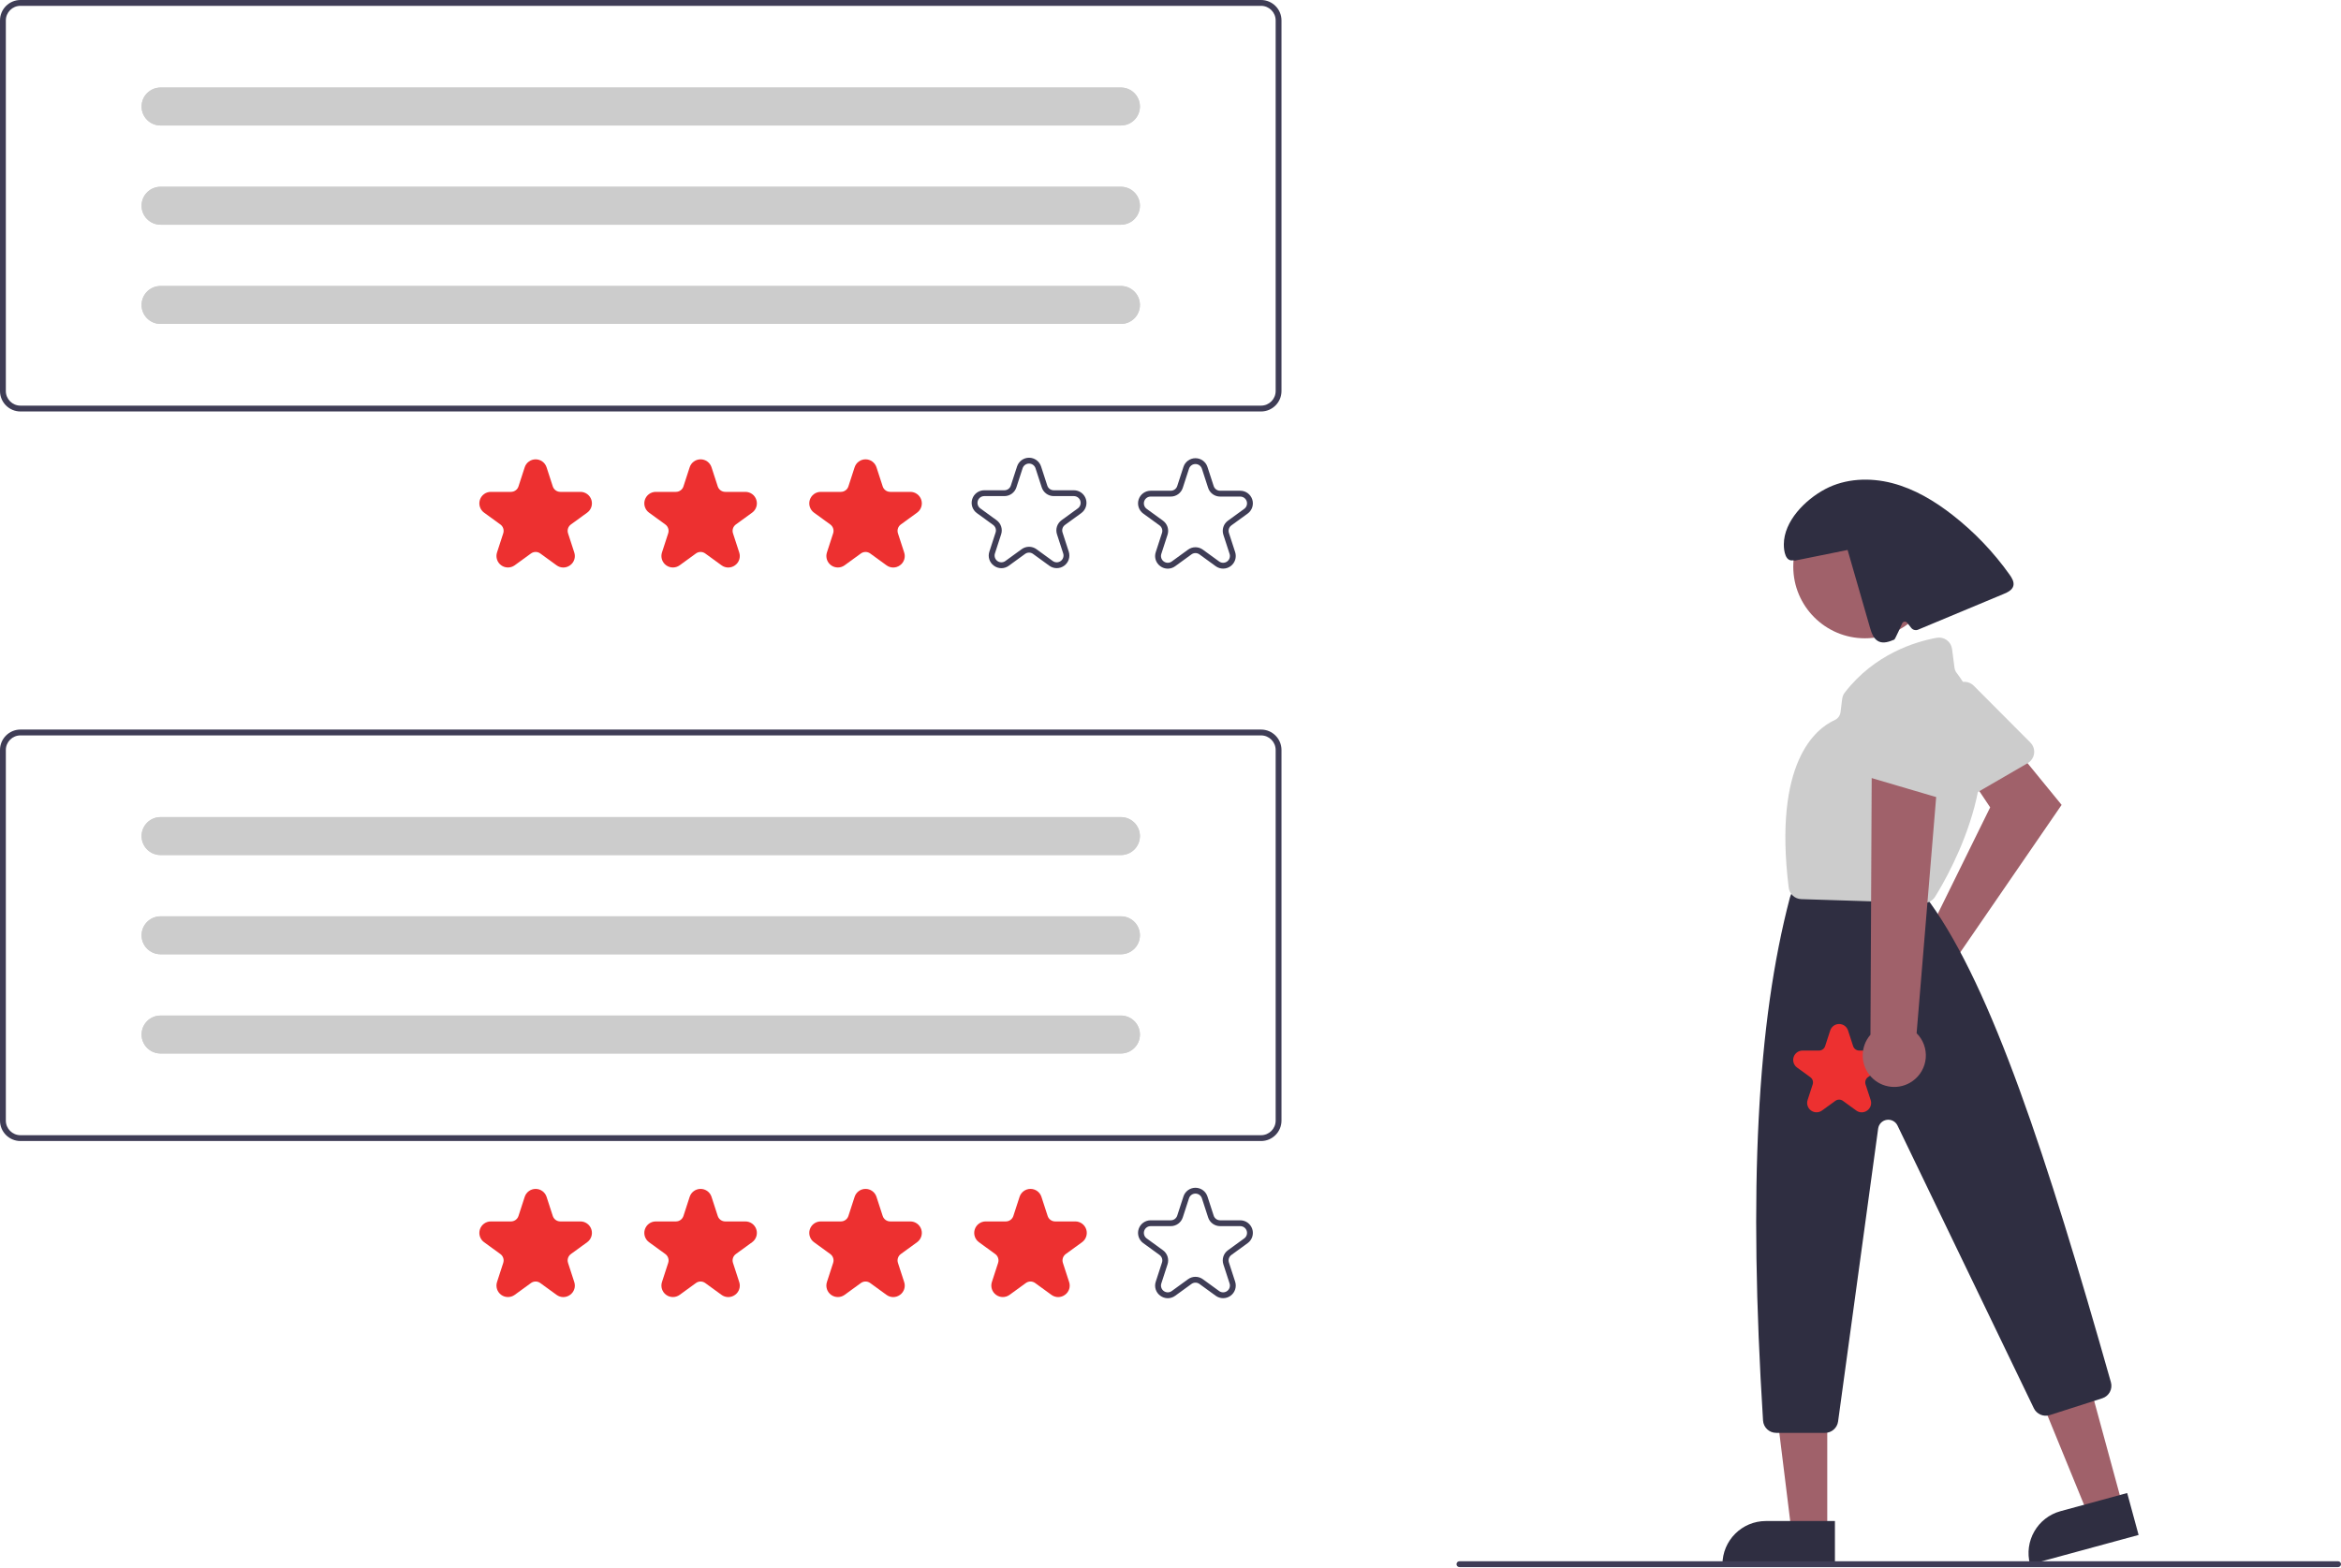
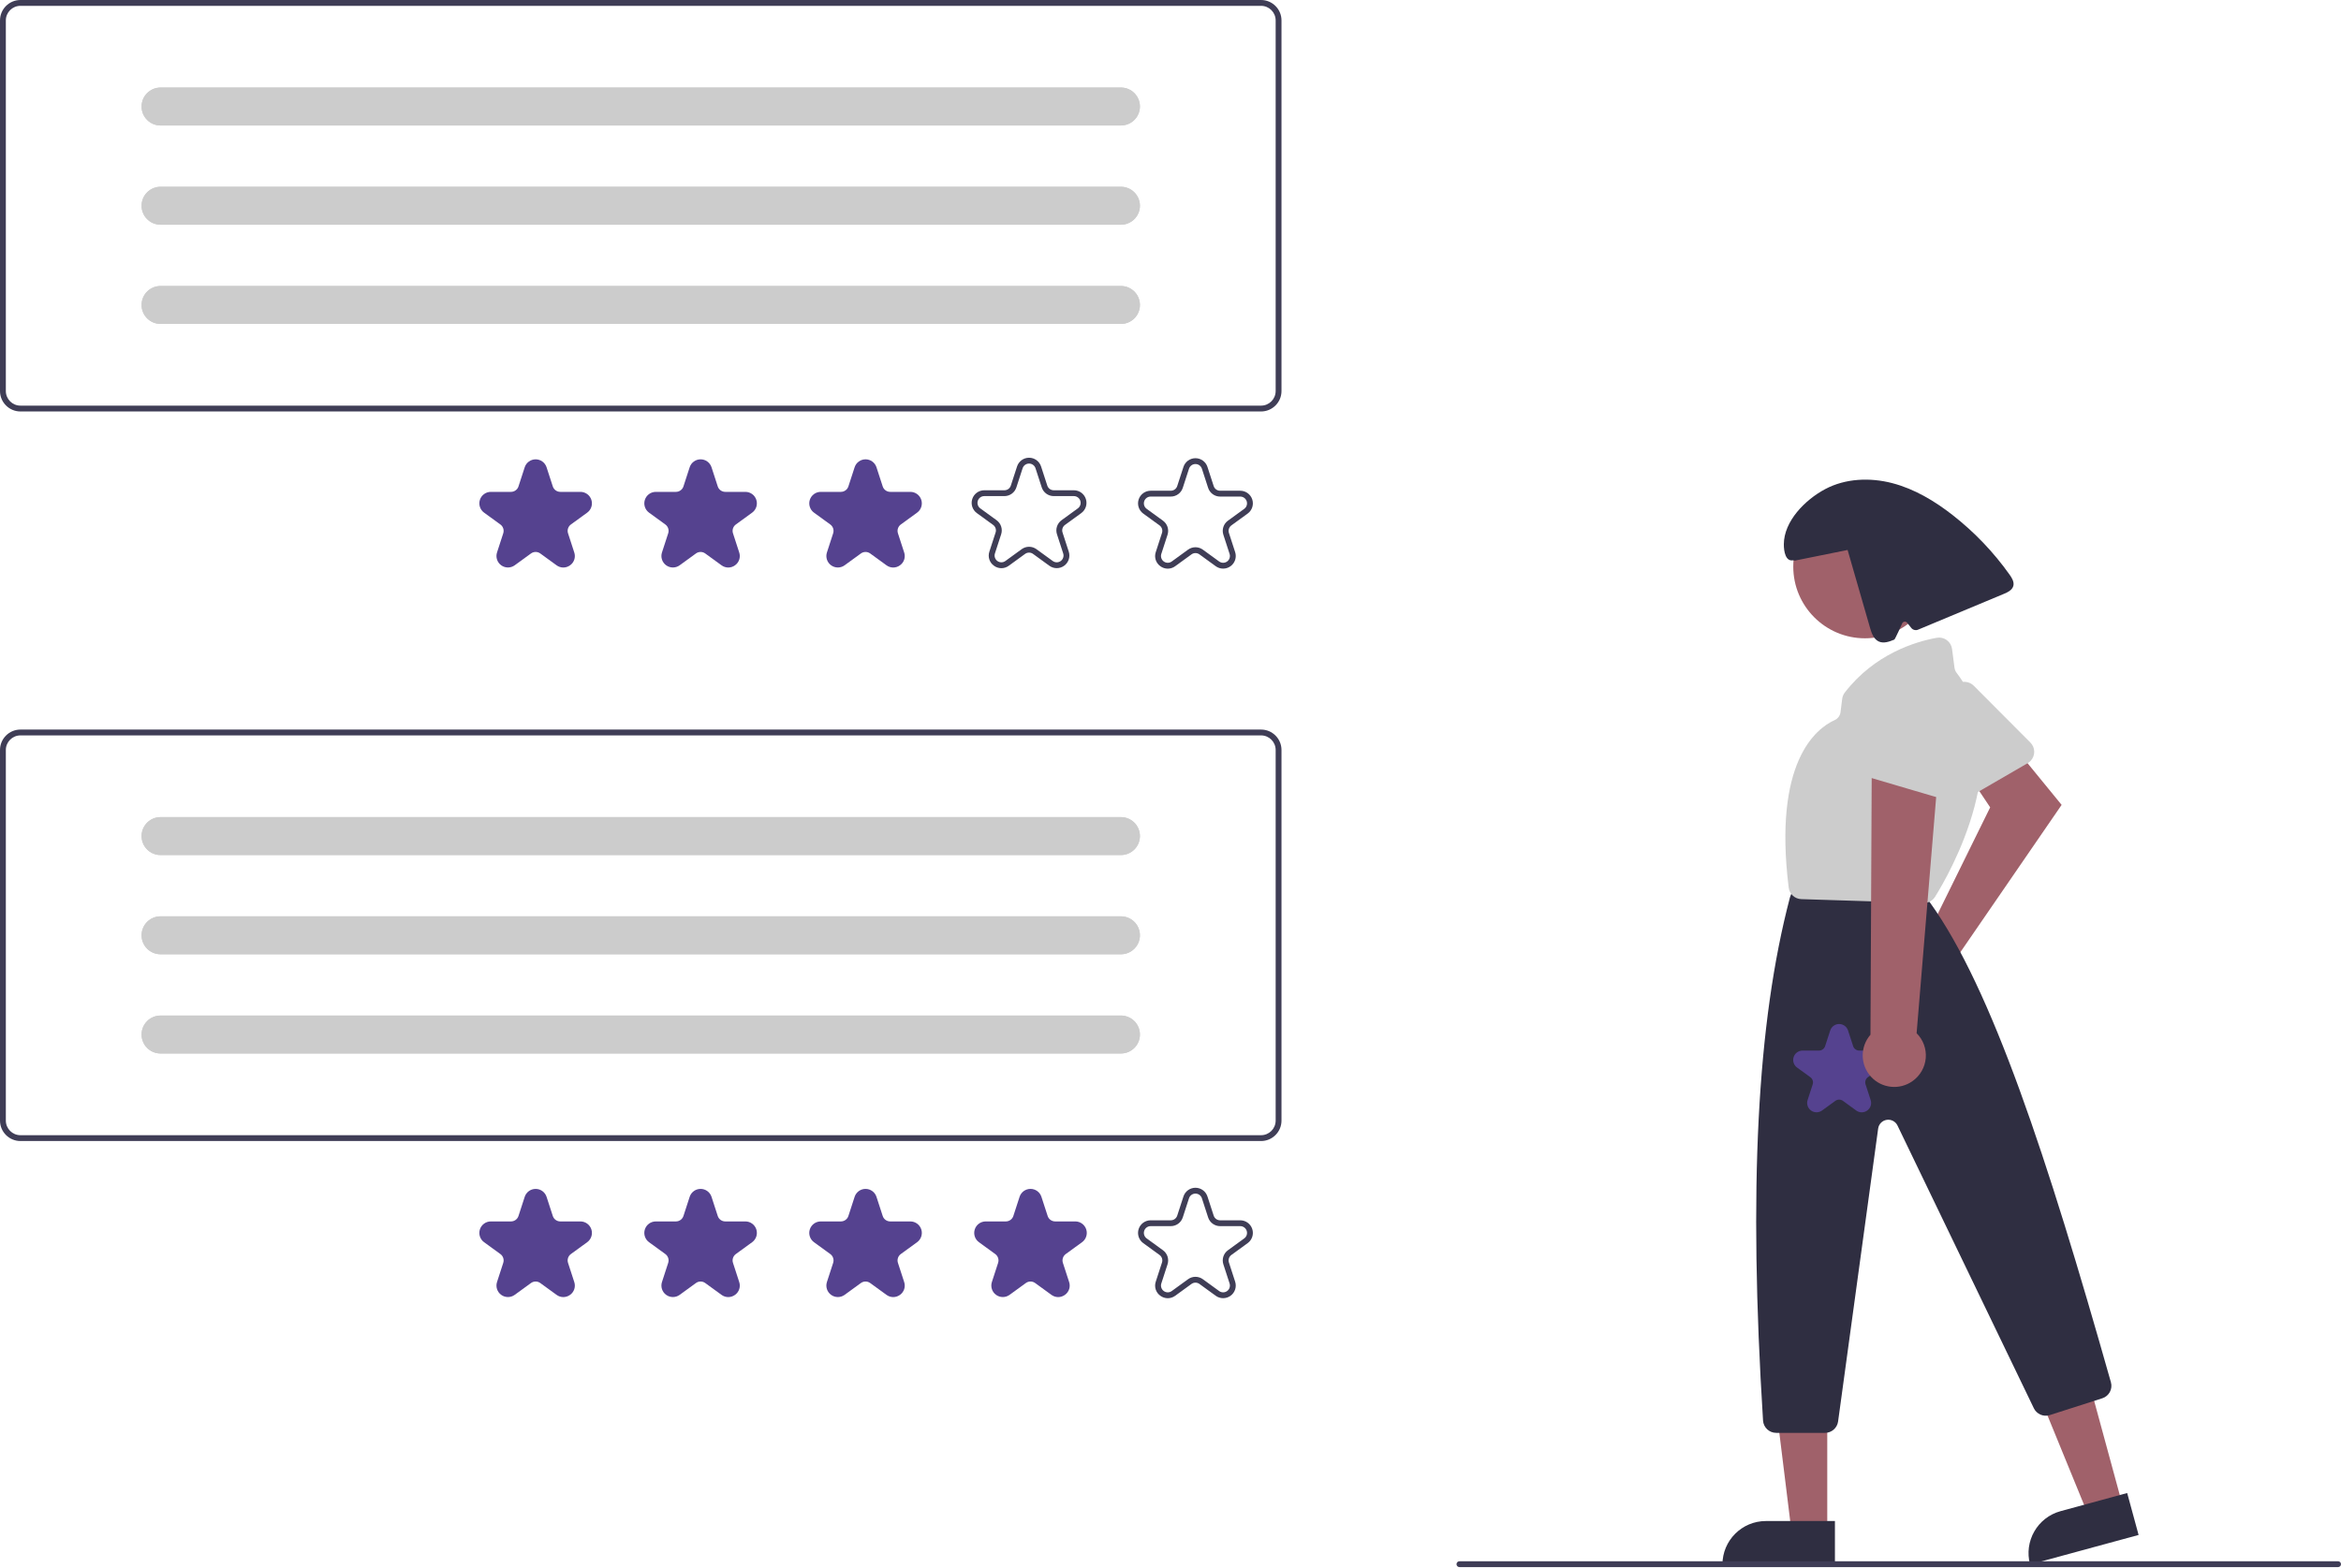
<svg xmlns="http://www.w3.org/2000/svg" data-name="Layer 1" width="801.953" height="537" viewBox="0 0 801.953 537">
  <path d="M857.273,503.003a10.527,10.527,0,0,1,1.621-.347l21.899-44.496-6.686-10.023,13.807-12.067,17.357,21.24-35.351,51.448a10.496,10.496,0,1,1-12.648-5.755Z" transform="translate(-199.0236 -181.5)" fill="#a0616a" />
  <path d="M894.656,442.218a4.514,4.514,0,0,1-1.016.801l-22.406,12.989a4.499,4.499,0,0,1-6.324-1.968l-10.897-23.023a4.476,4.476,0,0,1,1.537-5.645l13.889-9.448a4.502,4.502,0,0,1,5.718.544L894.57,435.949a4.504,4.504,0,0,1,.086,6.269Z" transform="translate(-199.0236 -181.5)" fill="#ccc" />
  <polygon points="727.092 515.689 715.262 518.908 697.217 474.811 714.677 470.06 727.092 515.689" fill="#a0616a" />
  <path d="M906.717,697.917h23.644a0,0,0,0,1,0,0v14.887a0,0,0,0,1,0,0H891.83a0,0,0,0,1,0,0v0A14.887,14.887,0,0,1,906.717,697.917Z" transform="translate(-352.2474 82.43915) rotate(-15.22067)" fill="#2f2e41" />
  <polygon points="625.961 524.716 613.702 524.715 607.869 477.427 625.963 477.428 625.961 524.716" fill="#a0616a" />
  <path d="M604.944,521.212h23.644a0,0,0,0,1,0,0v14.887a0,0,0,0,1,0,0H590.057a0,0,0,0,1,0,0v0A14.887,14.887,0,0,1,604.944,521.212Z" fill="#2f2e41" />
  <circle cx="638.878" cy="194.165" r="24.561" fill="#a0616a" />
  <path d="M824.234,672.5H807.481a4.513,4.513,0,0,1-4.496-4.223c-4.992-79.361-2.072-136.289,9.19-179.153a4.678,4.678,0,0,1,.182-.552l.897-2.243a4.479,4.479,0,0,1,4.178-2.829h34.452a4.493,4.493,0,0,1,3.417,1.571l4.679,5.46c.091.106.177.215.259.329,21.101,29.426,40.011,86.954,61.912,164.278a4.485,4.485,0,0,1-2.958,5.517L901.189,666.417a4.524,4.524,0,0,1-5.425-2.332l-46.723-96.907a3.5,3.5,0,0,0-6.62,1.046l-13.728,100.386A4.517,4.517,0,0,1,824.234,672.5Z" transform="translate(-199.0236 -181.5)" fill="#2f2e41" />
  <path d="M858.092,490.931c-.047,0-.094-.001-.141-.002l-41.848-1.321a4.485,4.485,0,0,1-4.329-3.954c-5.305-42.941,9.244-54.445,15.746-57.397a3.46,3.46,0,0,0,2.012-2.743l.562-4.501a4.484,4.484,0,0,1,.889-2.186c10.194-13.205,24.113-17.434,31.503-18.778a4.493,4.493,0,0,1,5.251,3.85l.843,6.463a3.56,3.56,0,0,0,.713,1.691c21.259,27.792-2.425,68.827-7.388,76.771h0A4.508,4.508,0,0,1,858.092,490.931Z" transform="translate(-199.0236 -181.5)" fill="#ccc" />
  <path d="M887.455,378.43A97.753,97.753,0,0,0,867.95,358.01c-6.198-4.841-13.098-8.978-20.709-10.956-7.612-1.979-16.019-1.642-22.963,2.049-6.945,3.691-14.125,11.025-14.169,18.889-.014,2.527.629,5.945,3.117,5.508l.72.095q9.004-1.819,18.007-3.637,3.835,13.308,7.669,26.616c.539,1.87,1.262,3.961,3.037,4.758,1.672.751,3.604.043,5.296-.663.278-.116,2.668-5.482,2.668-5.482a1,1,0,0,1,1.723-.288l1.42,1.775a2,2,0,0,0,2.332.596q14.683-6.129,29.366-12.259c1.353-.565,2.865-1.302,3.257-2.715C889.095,380.944,888.267,379.576,887.455,378.43Z" transform="translate(-199.0236 -181.5)" fill="#2f2e41" />
  <path d="M999.976,718.5h-301a1,1,0,0,1,0-2h301a1,1,0,0,1,0,2Z" transform="translate(-199.0236 -181.5)" fill="#3f3d56" />
-   <path d="M836.793,562.664a3.203,3.203,0,0,1-1.889-.625l-4.552-3.307a2.206,2.206,0,0,0-2.602,0l-4.552,3.307a3.213,3.213,0,0,1-4.945-3.592l1.739-5.351a2.207,2.207,0,0,0-.804-2.475l-4.552-3.308a3.213,3.213,0,0,1,1.889-5.813h5.626a2.208,2.208,0,0,0,2.105-1.529l1.739-5.351a3.213,3.213,0,0,1,6.112,0l1.739,5.351a2.208,2.208,0,0,0,2.105,1.529h5.626a3.213,3.213,0,0,1,1.889,5.813l-4.552,3.307a2.208,2.208,0,0,0-.804,2.475l1.739,5.351a3.165,3.165,0,0,1-1.167,3.592A3.203,3.203,0,0,1,836.793,562.664Z" transform="translate(-199.0236 -181.5)" fill="#ed3030" />
+   <path d="M836.793,562.664a3.203,3.203,0,0,1-1.889-.625l-4.552-3.307a2.206,2.206,0,0,0-2.602,0l-4.552,3.307a3.213,3.213,0,0,1-4.945-3.592l1.739-5.351a2.207,2.207,0,0,0-.804-2.475l-4.552-3.308a3.213,3.213,0,0,1,1.889-5.813h5.626a2.208,2.208,0,0,0,2.105-1.529l1.739-5.351a3.213,3.213,0,0,1,6.112,0l1.739,5.351a2.208,2.208,0,0,0,2.105,1.529h5.626a3.213,3.213,0,0,1,1.889,5.813l-4.552,3.307a2.208,2.208,0,0,0-.804,2.475l1.739,5.351a3.165,3.165,0,0,1-1.167,3.592A3.203,3.203,0,0,1,836.793,562.664Z" transform="translate(-199.0236 -181.5)" fill="#55428f" />
  <path d="M854.189,551.966a10.743,10.743,0,0,0,1.406-16.412l7.773-93.871-23.144,3.184-.44,91.205a10.801,10.801,0,0,0,14.405,15.895Z" transform="translate(-199.0236 -181.5)" fill="#a0616a" />
  <path d="M864.881,455.199a4.514,4.514,0,0,1-1.281-.186l-24.846-7.308a4.499,4.499,0,0,1-2.927-5.941l9.195-23.754a4.476,4.476,0,0,1,5.153-2.771l16.415,3.568a4.502,4.502,0,0,1,3.542,4.521l-.764,27.492a4.504,4.504,0,0,1-4.488,4.378Z" transform="translate(-199.0236 -181.5)" fill="#ccc" />
  <path d="M631.024,572.5H206.024a7.008,7.008,0,0,1-7-7v-127a7.008,7.008,0,0,1,7-7H631.024a7.008,7.008,0,0,1,7,7v127A7.008,7.008,0,0,1,631.024,572.5Zm-425-139a5.006,5.006,0,0,0-5,5v127a5.006,5.006,0,0,0,5,5H631.024a5.006,5.006,0,0,0,5-5v-127a5.006,5.006,0,0,0-5-5Z" transform="translate(-199.0236 -181.5)" fill="#3f3d56" />
-   <path d="M391.999,625.975a3.925,3.925,0,0,1-2.314-.766l-5.576-4.051a2.702,2.702,0,0,0-3.187,0l-5.576,4.051a3.937,3.937,0,0,1-6.058-4.401l2.13-6.555a2.705,2.705,0,0,0-.985-3.032l-5.576-4.051a3.936,3.936,0,0,1,2.314-7.121h6.893a2.705,2.705,0,0,0,2.579-1.873l2.13-6.555a3.937,3.937,0,0,1,7.488,0l2.13,6.555a2.705,2.705,0,0,0,2.579,1.873h6.893a3.937,3.937,0,0,1,2.314,7.121l-5.576,4.051a2.705,2.705,0,0,0-.985,3.032l2.13,6.555a3.877,3.877,0,0,1-1.43,4.401A3.924,3.924,0,0,1,391.999,625.975Z" transform="translate(-199.0236 -181.5)" fill="#ed3030" />
-   <path d="M448.507,625.975a3.925,3.925,0,0,1-2.314-.766l-5.576-4.051a2.702,2.702,0,0,0-3.187,0l-5.576,4.051a3.937,3.937,0,0,1-6.058-4.401l2.13-6.555a2.705,2.705,0,0,0-.985-3.032l-5.576-4.051a3.937,3.937,0,0,1,2.314-7.121h6.893a2.705,2.705,0,0,0,2.579-1.873l2.13-6.555a3.936,3.936,0,0,1,7.488,0l2.13,6.555a2.705,2.705,0,0,0,2.579,1.873h6.893a3.937,3.937,0,0,1,2.314,7.121l-5.576,4.051a2.705,2.705,0,0,0-.985,3.032l2.13,6.555a3.877,3.877,0,0,1-1.43,4.401A3.924,3.924,0,0,1,448.507,625.975Z" transform="translate(-199.0236 -181.5)" fill="#ed3030" />
-   <path d="M505.016,625.975a3.924,3.924,0,0,1-2.314-.766l-5.576-4.051a2.708,2.708,0,0,0-3.188,0l-5.576,4.051a3.936,3.936,0,0,1-6.058-4.401l2.13-6.555a2.705,2.705,0,0,0-.985-3.032l-5.576-4.051a3.937,3.937,0,0,1,2.314-7.121h6.893a2.705,2.705,0,0,0,2.579-1.873l2.13-6.555a3.936,3.936,0,0,1,7.488,0l2.13,6.555a2.705,2.705,0,0,0,2.579,1.873h6.893a3.937,3.937,0,0,1,2.314,7.121l-5.576,4.051a2.705,2.705,0,0,0-.985,3.032l2.13,6.555a3.878,3.878,0,0,1-1.43,4.401A3.925,3.925,0,0,1,505.016,625.975Z" transform="translate(-199.0236 -181.5)" fill="#ed3030" />
-   <path d="M561.524,625.975a3.925,3.925,0,0,1-2.314-.766l-5.576-4.051a2.702,2.702,0,0,0-3.187,0L544.87,625.209a3.937,3.937,0,0,1-6.058-4.401l2.13-6.555a2.704,2.704,0,0,0-.985-3.032l-5.576-4.052a3.937,3.937,0,0,1,2.314-7.121h6.893a2.705,2.705,0,0,0,2.579-1.873l2.13-6.555a3.936,3.936,0,0,1,7.488,0l2.13,6.555a2.705,2.705,0,0,0,2.579,1.873h6.893a3.937,3.937,0,0,1,2.314,7.121l-5.576,4.051a2.705,2.705,0,0,0-.985,3.032l2.13,6.555A3.877,3.877,0,0,1,563.838,625.209,3.924,3.924,0,0,1,561.524,625.975Z" transform="translate(-199.0236 -181.5)" fill="#ed3030" />
+   <path d="M391.999,625.975a3.925,3.925,0,0,1-2.314-.766l-5.576-4.051a2.702,2.702,0,0,0-3.187,0l-5.576,4.051a3.937,3.937,0,0,1-6.058-4.401l2.13-6.555a2.705,2.705,0,0,0-.985-3.032l-5.576-4.051a3.936,3.936,0,0,1,2.314-7.121h6.893a2.705,2.705,0,0,0,2.579-1.873l2.13-6.555a3.937,3.937,0,0,1,7.488,0l2.13,6.555a2.705,2.705,0,0,0,2.579,1.873h6.893a3.937,3.937,0,0,1,2.314,7.121l-5.576,4.051a2.705,2.705,0,0,0-.985,3.032l2.13,6.555a3.877,3.877,0,0,1-1.43,4.401A3.924,3.924,0,0,1,391.999,625.975Z" transform="translate(-199.0236 -181.5)" fill="#55428f" />
+   <path d="M448.507,625.975a3.925,3.925,0,0,1-2.314-.766l-5.576-4.051a2.702,2.702,0,0,0-3.187,0l-5.576,4.051a3.937,3.937,0,0,1-6.058-4.401l2.13-6.555a2.705,2.705,0,0,0-.985-3.032l-5.576-4.051a3.937,3.937,0,0,1,2.314-7.121h6.893a2.705,2.705,0,0,0,2.579-1.873l2.13-6.555a3.936,3.936,0,0,1,7.488,0l2.13,6.555a2.705,2.705,0,0,0,2.579,1.873h6.893a3.937,3.937,0,0,1,2.314,7.121l-5.576,4.051a2.705,2.705,0,0,0-.985,3.032l2.13,6.555a3.877,3.877,0,0,1-1.43,4.401A3.924,3.924,0,0,1,448.507,625.975Z" transform="translate(-199.0236 -181.5)" fill="#55428f" />
+   <path d="M505.016,625.975a3.924,3.924,0,0,1-2.314-.766l-5.576-4.051a2.708,2.708,0,0,0-3.188,0l-5.576,4.051a3.936,3.936,0,0,1-6.058-4.401l2.13-6.555a2.705,2.705,0,0,0-.985-3.032l-5.576-4.051a3.937,3.937,0,0,1,2.314-7.121h6.893a2.705,2.705,0,0,0,2.579-1.873l2.13-6.555a3.936,3.936,0,0,1,7.488,0l2.13,6.555a2.705,2.705,0,0,0,2.579,1.873h6.893a3.937,3.937,0,0,1,2.314,7.121l-5.576,4.051a2.705,2.705,0,0,0-.985,3.032l2.13,6.555a3.878,3.878,0,0,1-1.43,4.401A3.925,3.925,0,0,1,505.016,625.975Z" transform="translate(-199.0236 -181.5)" fill="#55428f" />
+   <path d="M561.524,625.975a3.925,3.925,0,0,1-2.314-.766l-5.576-4.051a2.702,2.702,0,0,0-3.187,0L544.87,625.209a3.937,3.937,0,0,1-6.058-4.401l2.13-6.555a2.704,2.704,0,0,0-.985-3.032l-5.576-4.052a3.937,3.937,0,0,1,2.314-7.121h6.893a2.705,2.705,0,0,0,2.579-1.873l2.13-6.555a3.936,3.936,0,0,1,7.488,0l2.13,6.555a2.705,2.705,0,0,0,2.579,1.873h6.893a3.937,3.937,0,0,1,2.314,7.121l-5.576,4.051a2.705,2.705,0,0,0-.985,3.032l2.13,6.555A3.877,3.877,0,0,1,563.838,625.209,3.924,3.924,0,0,1,561.524,625.975Z" transform="translate(-199.0236 -181.5)" fill="#55428f" />
  <path d="M599.065,626.364a4.313,4.313,0,0,1-2.541-.841,4.261,4.261,0,0,1-1.571-4.835l2.13-6.555a2.319,2.319,0,0,0-.844-2.598l-5.577-4.052a4.324,4.324,0,0,1,2.542-7.822H600.096a2.318,2.318,0,0,0,2.21-1.606l2.13-6.555a4.324,4.324,0,0,1,8.225,0l2.13,6.555a2.318,2.318,0,0,0,2.21,1.606h6.893a4.324,4.324,0,0,1,2.542,7.822l-5.576,4.052a2.318,2.318,0,0,0-.844,2.598l2.13,6.555a4.324,4.324,0,0,1-6.654,4.834l-5.576-4.051a2.318,2.318,0,0,0-2.732,0l-5.576,4.051A4.31,4.31,0,0,1,599.065,626.364Zm9.484-7.339a4.315,4.315,0,0,1,2.541.828l5.576,4.051a2.324,2.324,0,0,0,3.576-2.598l-2.13-6.555a4.313,4.313,0,0,1,1.571-4.834l5.576-4.052a2.324,2.324,0,0,0-1.366-4.204h-6.893a4.313,4.313,0,0,1-4.112-2.988l-2.13-6.555a2.324,2.324,0,0,0-4.421,0l-2.13,6.555a4.312,4.312,0,0,1-4.112,2.988h-6.893a2.324,2.324,0,0,0-1.366,4.204l5.577,4.052a4.314,4.314,0,0,1,1.571,4.834l-2.13,6.555a2.324,2.324,0,0,0,3.576,2.598l5.577-4.051A4.317,4.317,0,0,1,608.549,619.025Z" transform="translate(-199.0236 -181.5)" fill="#3f3d56" />
  <path d="M254.024,461.5a6.5,6.5,0,0,0,0,13h329a6.5,6.5,0,1,0,0-13Z" transform="translate(-199.0236 -181.5)" fill="#ccc" />
  <path d="M254.024,495.5a6.5,6.5,0,0,0,0,13h329a6.5,6.5,0,1,0,0-13Z" transform="translate(-199.0236 -181.5)" fill="#ccc" />
  <path d="M254.024,529.5a6.5,6.5,0,0,0,0,13h329a6.5,6.5,0,1,0,0-13Z" transform="translate(-199.0236 -181.5)" fill="#ccc" />
  <path d="M254.024,461.5a6.5,6.5,0,0,0,0,13h329a6.5,6.5,0,1,0,0-13Z" transform="translate(-199.0236 -181.5)" fill="#ccc" />
  <path d="M254.024,495.5a6.5,6.5,0,0,0,0,13h329a6.5,6.5,0,1,0,0-13Z" transform="translate(-199.0236 -181.5)" fill="#ccc" />
  <path d="M254.024,529.5a6.5,6.5,0,0,0,0,13h329a6.5,6.5,0,1,0,0-13Z" transform="translate(-199.0236 -181.5)" fill="#ccc" />
  <path d="M631.024,322.5H206.024a7.008,7.008,0,0,1-7-7v-127a7.008,7.008,0,0,1,7-7H631.024a7.008,7.008,0,0,1,7,7v127A7.008,7.008,0,0,1,631.024,322.5Zm-425-139a5.006,5.006,0,0,0-5,5v127a5.006,5.006,0,0,0,5,5H631.024a5.006,5.006,0,0,0,5-5v-127a5.006,5.006,0,0,0-5-5Z" transform="translate(-199.0236 -181.5)" fill="#3f3d56" />
-   <path d="M391.999,375.975a3.925,3.925,0,0,1-2.314-.766l-5.576-4.051a2.702,2.702,0,0,0-3.187,0l-5.576,4.051a3.937,3.937,0,0,1-6.058-4.401l2.13-6.555a2.705,2.705,0,0,0-.985-3.032l-5.576-4.051a3.936,3.936,0,0,1,2.314-7.121h6.893a2.705,2.705,0,0,0,2.579-1.873l2.13-6.555a3.937,3.937,0,0,1,7.488,0l2.13,6.555a2.705,2.705,0,0,0,2.579,1.873h6.893a3.937,3.937,0,0,1,2.314,7.121l-5.576,4.051a2.705,2.705,0,0,0-.985,3.032l2.13,6.555a3.877,3.877,0,0,1-1.43,4.401A3.924,3.924,0,0,1,391.999,375.975Z" transform="translate(-199.0236 -181.5)" fill="#ed3030" />
-   <path d="M448.507,375.975a3.925,3.925,0,0,1-2.314-.766l-5.576-4.051a2.702,2.702,0,0,0-3.187,0l-5.576,4.051a3.937,3.937,0,0,1-6.058-4.401l2.13-6.555a2.705,2.705,0,0,0-.985-3.032l-5.576-4.051a3.937,3.937,0,0,1,2.314-7.121h6.893a2.705,2.705,0,0,0,2.579-1.873l2.13-6.555a3.936,3.936,0,0,1,7.488,0l2.13,6.555a2.705,2.705,0,0,0,2.579,1.873h6.893a3.937,3.937,0,0,1,2.314,7.121l-5.576,4.051a2.705,2.705,0,0,0-.985,3.032l2.13,6.555a3.877,3.877,0,0,1-1.43,4.401A3.924,3.924,0,0,1,448.507,375.975Z" transform="translate(-199.0236 -181.5)" fill="#ed3030" />
-   <path d="M505.016,375.975a3.924,3.924,0,0,1-2.314-.766l-5.576-4.051a2.708,2.708,0,0,0-3.188,0l-5.576,4.051a3.936,3.936,0,0,1-6.058-4.401l2.13-6.555a2.705,2.705,0,0,0-.985-3.032l-5.576-4.051a3.937,3.937,0,0,1,2.314-7.121h6.893a2.705,2.705,0,0,0,2.579-1.873l2.13-6.555a3.936,3.936,0,0,1,7.488,0l2.13,6.555a2.705,2.705,0,0,0,2.579,1.873h6.893a3.937,3.937,0,0,1,2.314,7.121l-5.576,4.051a2.705,2.705,0,0,0-.985,3.032l2.13,6.555a3.878,3.878,0,0,1-1.43,4.401A3.925,3.925,0,0,1,505.016,375.975Z" transform="translate(-199.0236 -181.5)" fill="#ed3030" />
+   <path d="M391.999,375.975a3.925,3.925,0,0,1-2.314-.766l-5.576-4.051a2.702,2.702,0,0,0-3.187,0l-5.576,4.051a3.937,3.937,0,0,1-6.058-4.401l2.13-6.555a2.705,2.705,0,0,0-.985-3.032l-5.576-4.051a3.936,3.936,0,0,1,2.314-7.121h6.893a2.705,2.705,0,0,0,2.579-1.873l2.13-6.555a3.937,3.937,0,0,1,7.488,0l2.13,6.555a2.705,2.705,0,0,0,2.579,1.873h6.893a3.937,3.937,0,0,1,2.314,7.121l-5.576,4.051a2.705,2.705,0,0,0-.985,3.032l2.13,6.555a3.877,3.877,0,0,1-1.43,4.401A3.924,3.924,0,0,1,391.999,375.975Z" transform="translate(-199.0236 -181.5)" fill="#55428f" />
+   <path d="M448.507,375.975a3.925,3.925,0,0,1-2.314-.766l-5.576-4.051a2.702,2.702,0,0,0-3.187,0l-5.576,4.051a3.937,3.937,0,0,1-6.058-4.401l2.13-6.555a2.705,2.705,0,0,0-.985-3.032l-5.576-4.051a3.937,3.937,0,0,1,2.314-7.121h6.893a2.705,2.705,0,0,0,2.579-1.873l2.13-6.555a3.936,3.936,0,0,1,7.488,0l2.13,6.555a2.705,2.705,0,0,0,2.579,1.873h6.893a3.937,3.937,0,0,1,2.314,7.121l-5.576,4.051a2.705,2.705,0,0,0-.985,3.032l2.13,6.555a3.877,3.877,0,0,1-1.43,4.401A3.924,3.924,0,0,1,448.507,375.975Z" transform="translate(-199.0236 -181.5)" fill="#55428f" />
+   <path d="M505.016,375.975a3.924,3.924,0,0,1-2.314-.766l-5.576-4.051a2.708,2.708,0,0,0-3.188,0l-5.576,4.051a3.936,3.936,0,0,1-6.058-4.401l2.13-6.555a2.705,2.705,0,0,0-.985-3.032l-5.576-4.051a3.937,3.937,0,0,1,2.314-7.121h6.893a2.705,2.705,0,0,0,2.579-1.873l2.13-6.555a3.936,3.936,0,0,1,7.488,0l2.13,6.555a2.705,2.705,0,0,0,2.579,1.873h6.893a3.937,3.937,0,0,1,2.314,7.121l-5.576,4.051a2.705,2.705,0,0,0-.985,3.032l2.13,6.555a3.878,3.878,0,0,1-1.43,4.401A3.925,3.925,0,0,1,505.016,375.975Z" transform="translate(-199.0236 -181.5)" fill="#55428f" />
  <path d="M599.065,376.364a4.313,4.313,0,0,1-2.541-.841,4.261,4.261,0,0,1-1.571-4.835l2.13-6.555a2.319,2.319,0,0,0-.844-2.598l-5.577-4.052a4.324,4.324,0,0,1,2.542-7.822H600.096a2.318,2.318,0,0,0,2.21-1.606l2.13-6.555a4.324,4.324,0,0,1,8.225,0l2.13,6.555a2.318,2.318,0,0,0,2.21,1.606h6.893a4.324,4.324,0,0,1,2.542,7.822l-5.576,4.052a2.318,2.318,0,0,0-.844,2.598l2.13,6.555a4.324,4.324,0,0,1-6.654,4.834l-5.576-4.051a2.318,2.318,0,0,0-2.732,0l-5.576,4.051A4.31,4.31,0,0,1,599.065,376.364Zm9.484-7.339a4.315,4.315,0,0,1,2.541.828l5.576,4.051a2.324,2.324,0,0,0,3.576-2.598l-2.13-6.555a4.313,4.313,0,0,1,1.571-4.834l5.576-4.052a2.324,2.324,0,0,0-1.366-4.204h-6.893a4.313,4.313,0,0,1-4.112-2.988l-2.13-6.555a2.324,2.324,0,0,0-4.421,0l-2.13,6.555a4.312,4.312,0,0,1-4.112,2.988h-6.893a2.324,2.324,0,0,0-1.366,4.204l5.577,4.052a4.314,4.314,0,0,1,1.571,4.834l-2.13,6.555a2.324,2.324,0,0,0,3.576,2.598l5.577-4.051A4.317,4.317,0,0,1,608.549,369.025Z" transform="translate(-199.0236 -181.5)" fill="#3f3d56" />
  <path d="M542.065,376.203a4.313,4.313,0,0,1-2.541-.841,4.261,4.261,0,0,1-1.571-4.835l2.13-6.555a2.319,2.319,0,0,0-.844-2.598l-5.577-4.052A4.324,4.324,0,0,1,536.203,349.5H543.096a2.318,2.318,0,0,0,2.21-1.606l2.13-6.555a4.324,4.324,0,0,1,8.225,0l2.13,6.555a2.318,2.318,0,0,0,2.21,1.606h6.893a4.324,4.324,0,0,1,2.542,7.822l-5.576,4.052a2.318,2.318,0,0,0-.844,2.598l2.13,6.555a4.324,4.324,0,0,1-6.654,4.834l-5.576-4.051a2.318,2.318,0,0,0-2.732,0l-5.576,4.051A4.31,4.31,0,0,1,542.065,376.203Zm9.484-7.339a4.315,4.315,0,0,1,2.541.828l5.576,4.051a2.324,2.324,0,0,0,3.576-2.598l-2.13-6.555a4.313,4.313,0,0,1,1.571-4.834l5.576-4.052a2.324,2.324,0,0,0-1.366-4.204h-6.893a4.313,4.313,0,0,1-4.112-2.988l-2.13-6.555a2.324,2.324,0,0,0-4.421,0l-2.13,6.555A4.312,4.312,0,0,1,543.096,351.5h-6.893a2.324,2.324,0,0,0-1.366,4.204l5.577,4.052a4.314,4.314,0,0,1,1.571,4.834l-2.13,6.555a2.324,2.324,0,0,0,3.576,2.598l5.577-4.051A4.317,4.317,0,0,1,551.549,368.864Z" transform="translate(-199.0236 -181.5)" fill="#3f3d56" />
  <path d="M254.024,211.5a6.5,6.5,0,0,0,0,13h329a6.5,6.5,0,0,0,0-13Z" transform="translate(-199.0236 -181.5)" fill="#ccc" />
  <path d="M254.024,245.5a6.5,6.5,0,0,0,0,13h329a6.5,6.5,0,0,0,0-13Z" transform="translate(-199.0236 -181.5)" fill="#ccc" />
  <path d="M254.024,279.5a6.5,6.5,0,0,0,0,13h329a6.5,6.5,0,0,0,0-13Z" transform="translate(-199.0236 -181.5)" fill="#ccc" />
  <path d="M254.024,211.5a6.5,6.5,0,0,0,0,13h329a6.5,6.5,0,0,0,0-13Z" transform="translate(-199.0236 -181.5)" fill="#ccc" />
  <path d="M254.024,245.5a6.5,6.5,0,0,0,0,13h329a6.5,6.5,0,0,0,0-13Z" transform="translate(-199.0236 -181.5)" fill="#ccc" />
  <path d="M254.024,279.5a6.5,6.5,0,0,0,0,13h329a6.5,6.5,0,0,0,0-13Z" transform="translate(-199.0236 -181.5)" fill="#ccc" />
</svg>
